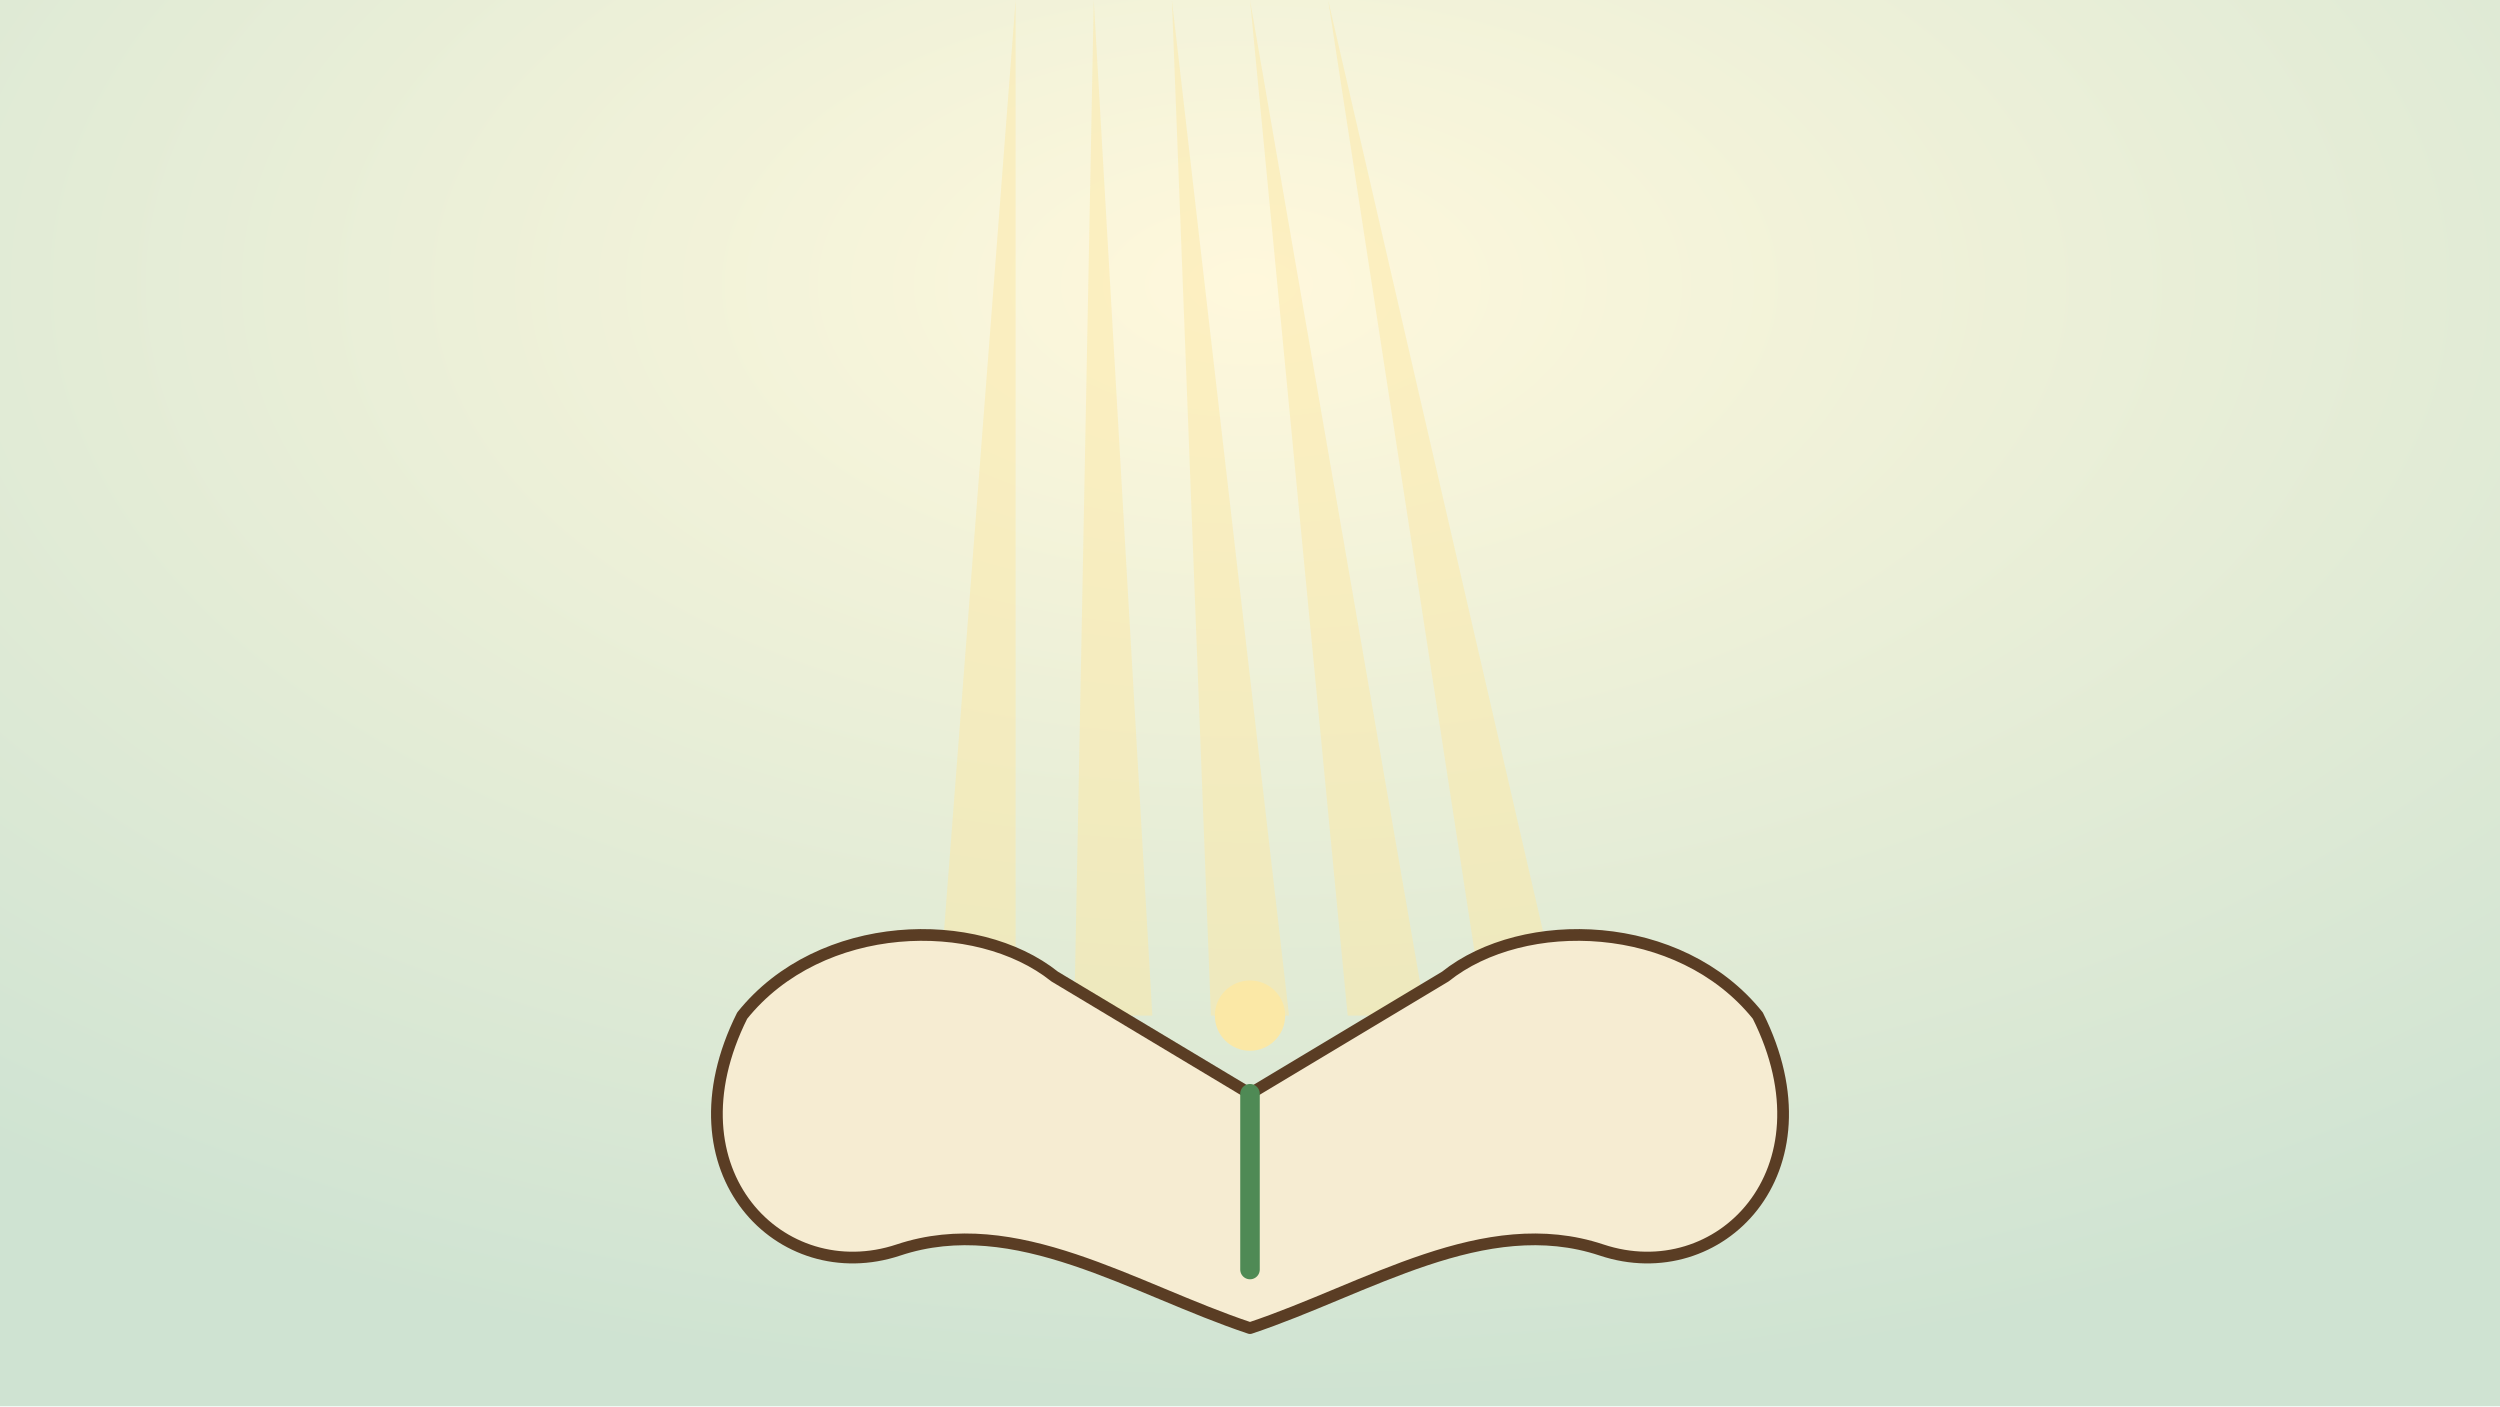
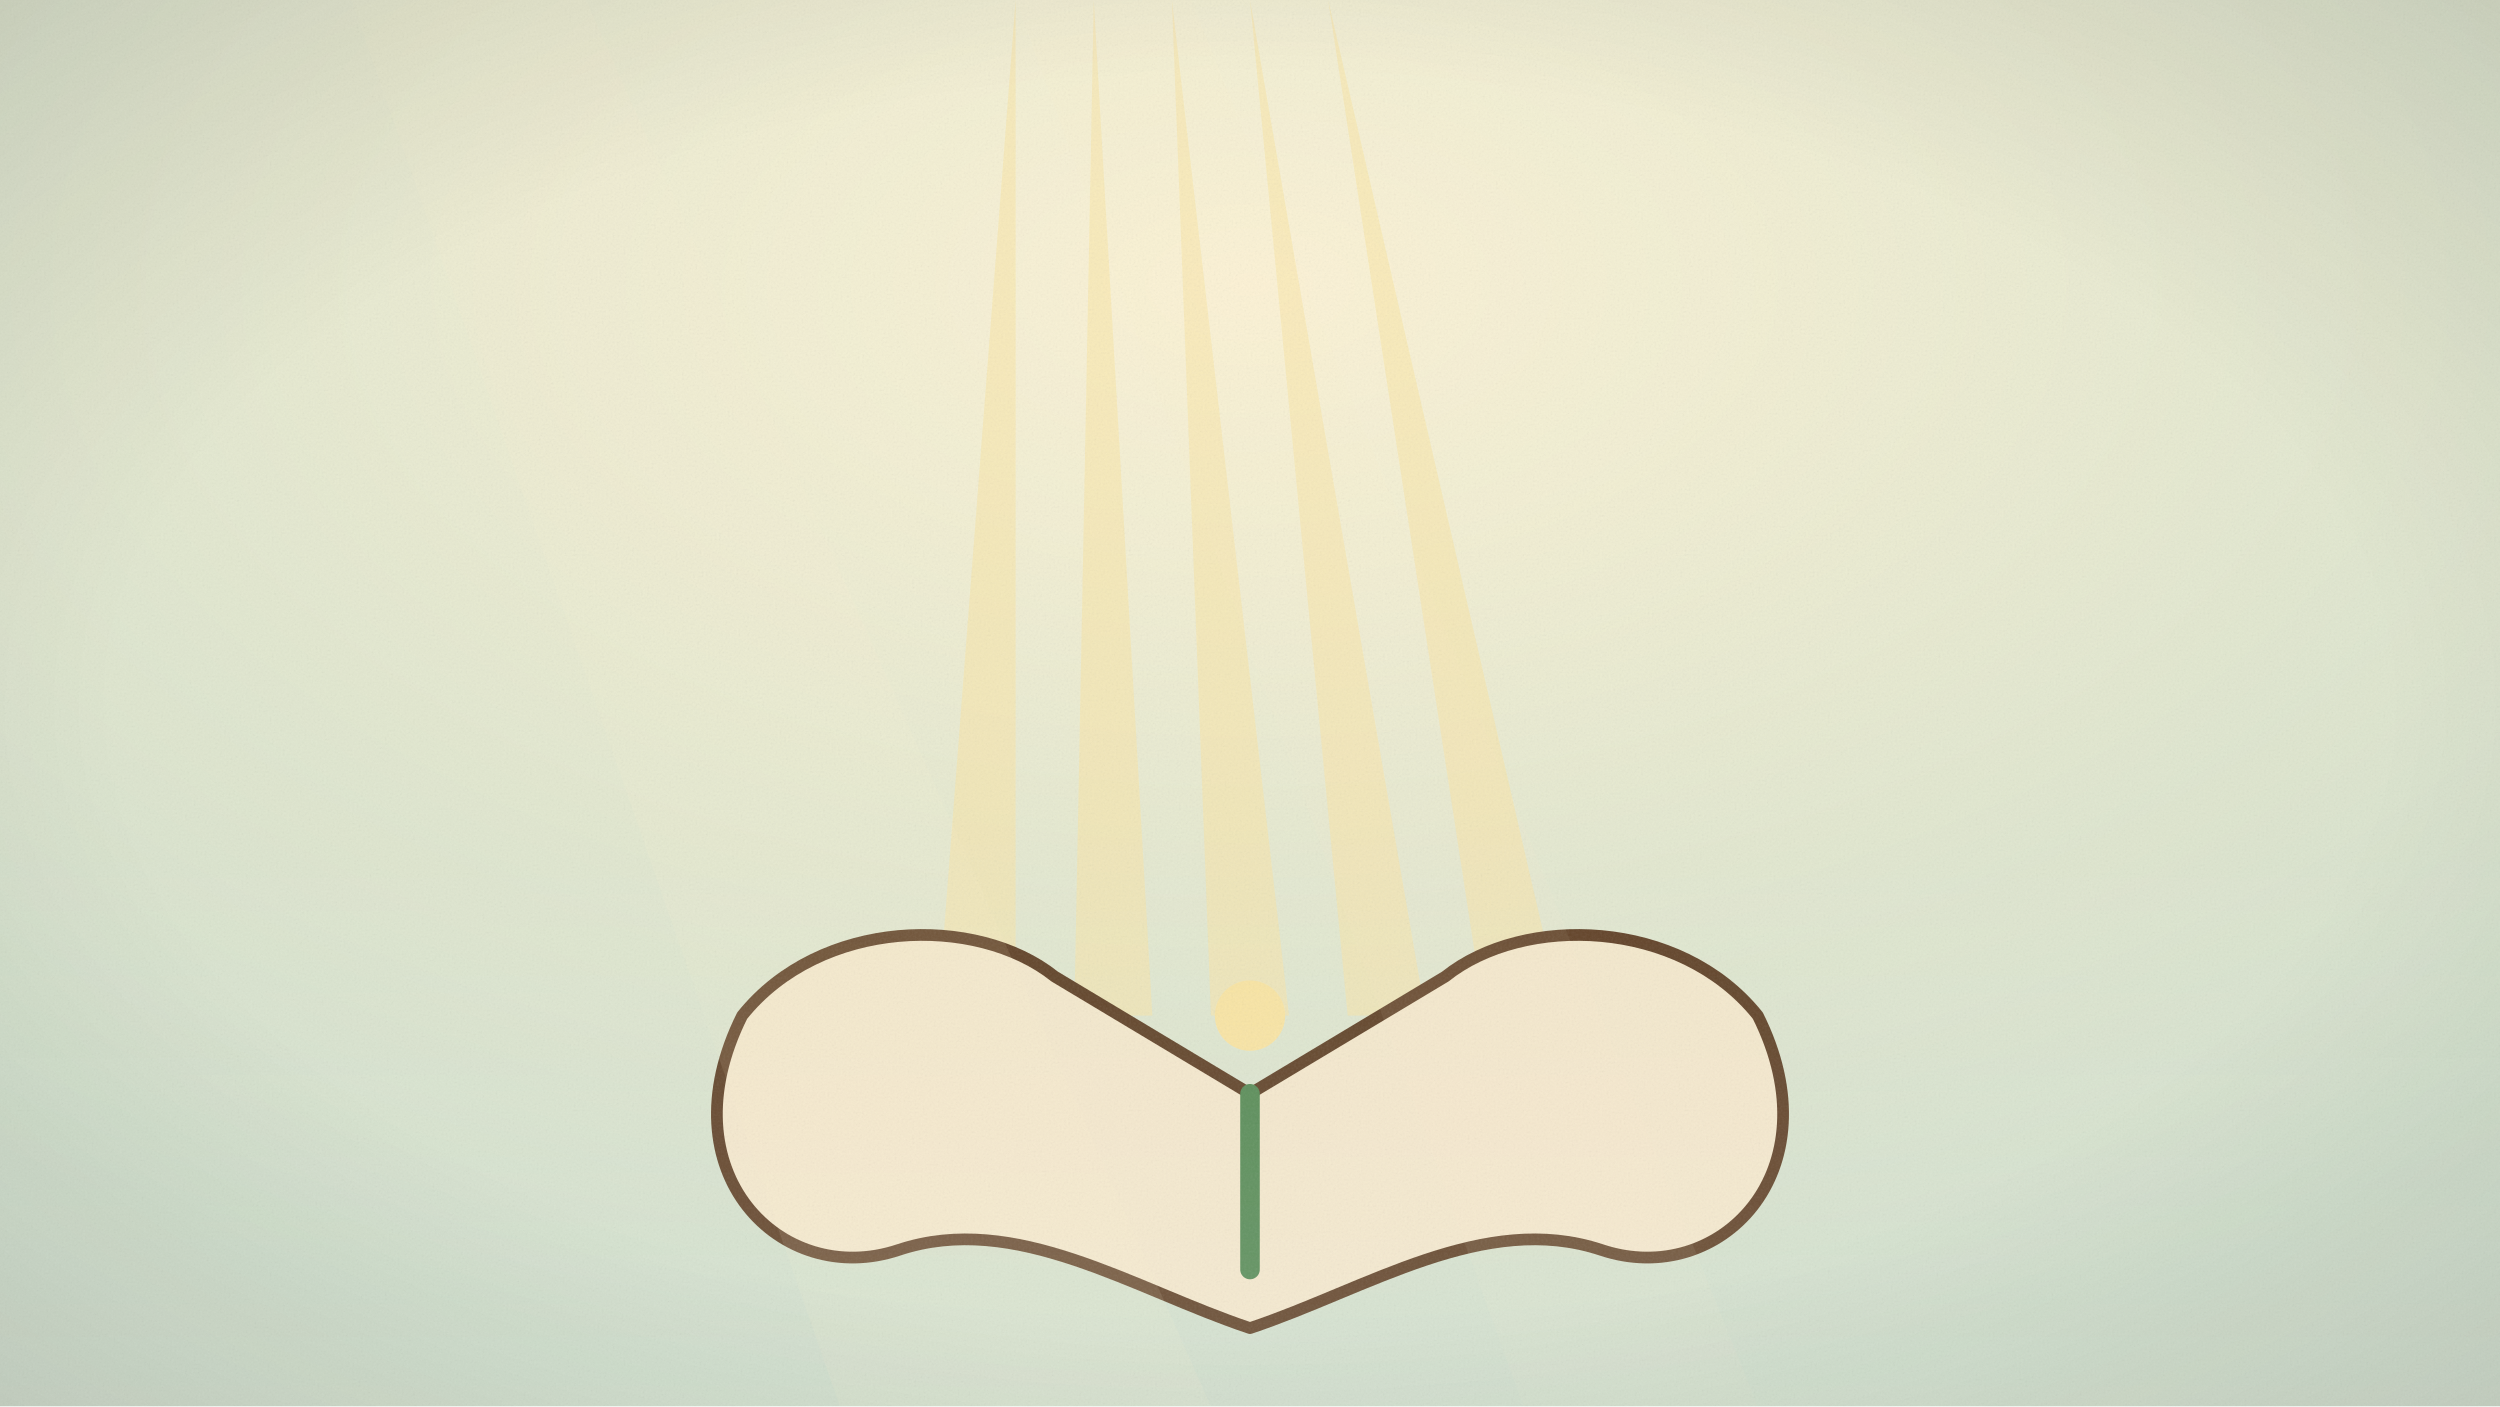
<svg xmlns="http://www.w3.org/2000/svg" viewBox="0 0 1280 720" preserveAspectRatio="xMidYMid slice" role="img" aria-hidden="true">
  <defs>
    <radialGradient id="c" cx="50%" cy="20%" r="80%">
      <stop offset="0" stop-color="#fff8dc" />
      <stop offset="1" stop-color="#cfe3d2" />
    </radialGradient>
+     <filter id="gr-romanos" x="0" y="0" width="100%" height="100%">
+       <feTurbulence type="fractalNoise" baseFrequency=".9" numOctaves="2" seed="7" result="n" />
+       <feColorMatrix type="saturate" values="0" in="n" result="g" />
+       <feComponentTransfer in="g">
+         <feFuncA type="table" tableValues="0 .10" />
+       </feComponentTransfer>
+     </filter>
+     <filter id="sh-romanos" x="-50%" y="-50%" width="200%" height="200%">
+       <feGaussianBlur stdDeviation="6" />
+     </filter>
  </defs>
  <rect width="1280" height="720" fill="url(#c)" />
  <g opacity=".5" fill="#fbe8a6">
    <path d="M520 0 L480 520 L520 520 Z" />
    <path d="M560 0 L550 520 L590 520 Z" />
    <path d="M600 0 L620 520 L660 520 Z" />
    <path d="M640 0 L690 520 L730 520 Z" />
    <path d="M680 0 L760 520 L800 520 Z" />
  </g>
  <path d="M380 520C420 470 500 468 540 500L640 560 740 500C780 468 860 470 900 520 940 600 880 660 820 640 760 620 700 660 640 680 580 660 520 620 460 640 400 660 340 600 380 520Z" fill="#f6ecd2" stroke="#5a3d24" stroke-width="6" stroke-linejoin="round" />
  <path d="M640 560v90" stroke="#4f8a55" stroke-width="10" stroke-linecap="round" />
  <circle cx="640" cy="520" r="18" fill="#fbe8a6" />
+   <g data-mejora="1" aria-hidden="true">
+     <defs>
+       <linearGradient id="nb-romanos" x1="0" y1="0" x2="0" y2="1">
+         <stop offset="0" stop-color="#ffffff" stop-opacity="0" />
+         <stop offset="1" stop-color="#ffffff" stop-opacity=".14" />
+       </linearGradient>
+       <radialGradient id="vi-romanos" cx="50%" cy="50%" r="75%">
+         <stop offset=".6" stop-color="#000000" stop-opacity="0" />
+         <stop offset="1" stop-color="#000000" stop-opacity=".12" />
+       </radialGradient>
+     </defs>
+     <polygon points="180,0 300,0 620,720 430,720" fill="#fff6d6" opacity=".10" />
+     <polygon points="520,0 610,0 900,720 780,720" fill="#fff6d6" opacity=".07" />
+     <rect x="0" y="420" width="1280" height="300" fill="url(#nb-romanos)" />
+     <rect width="1280" height="720" fill="url(#vi-romanos)" />
+   </g>
+   <g data-mejora="2" aria-hidden="true">
+     <rect width="1280" height="720" fill="#c9893f" opacity=".05" />
+     <rect width="1280" height="720" filter="url(#gr-romanos)" />
+   </g>
</svg>
